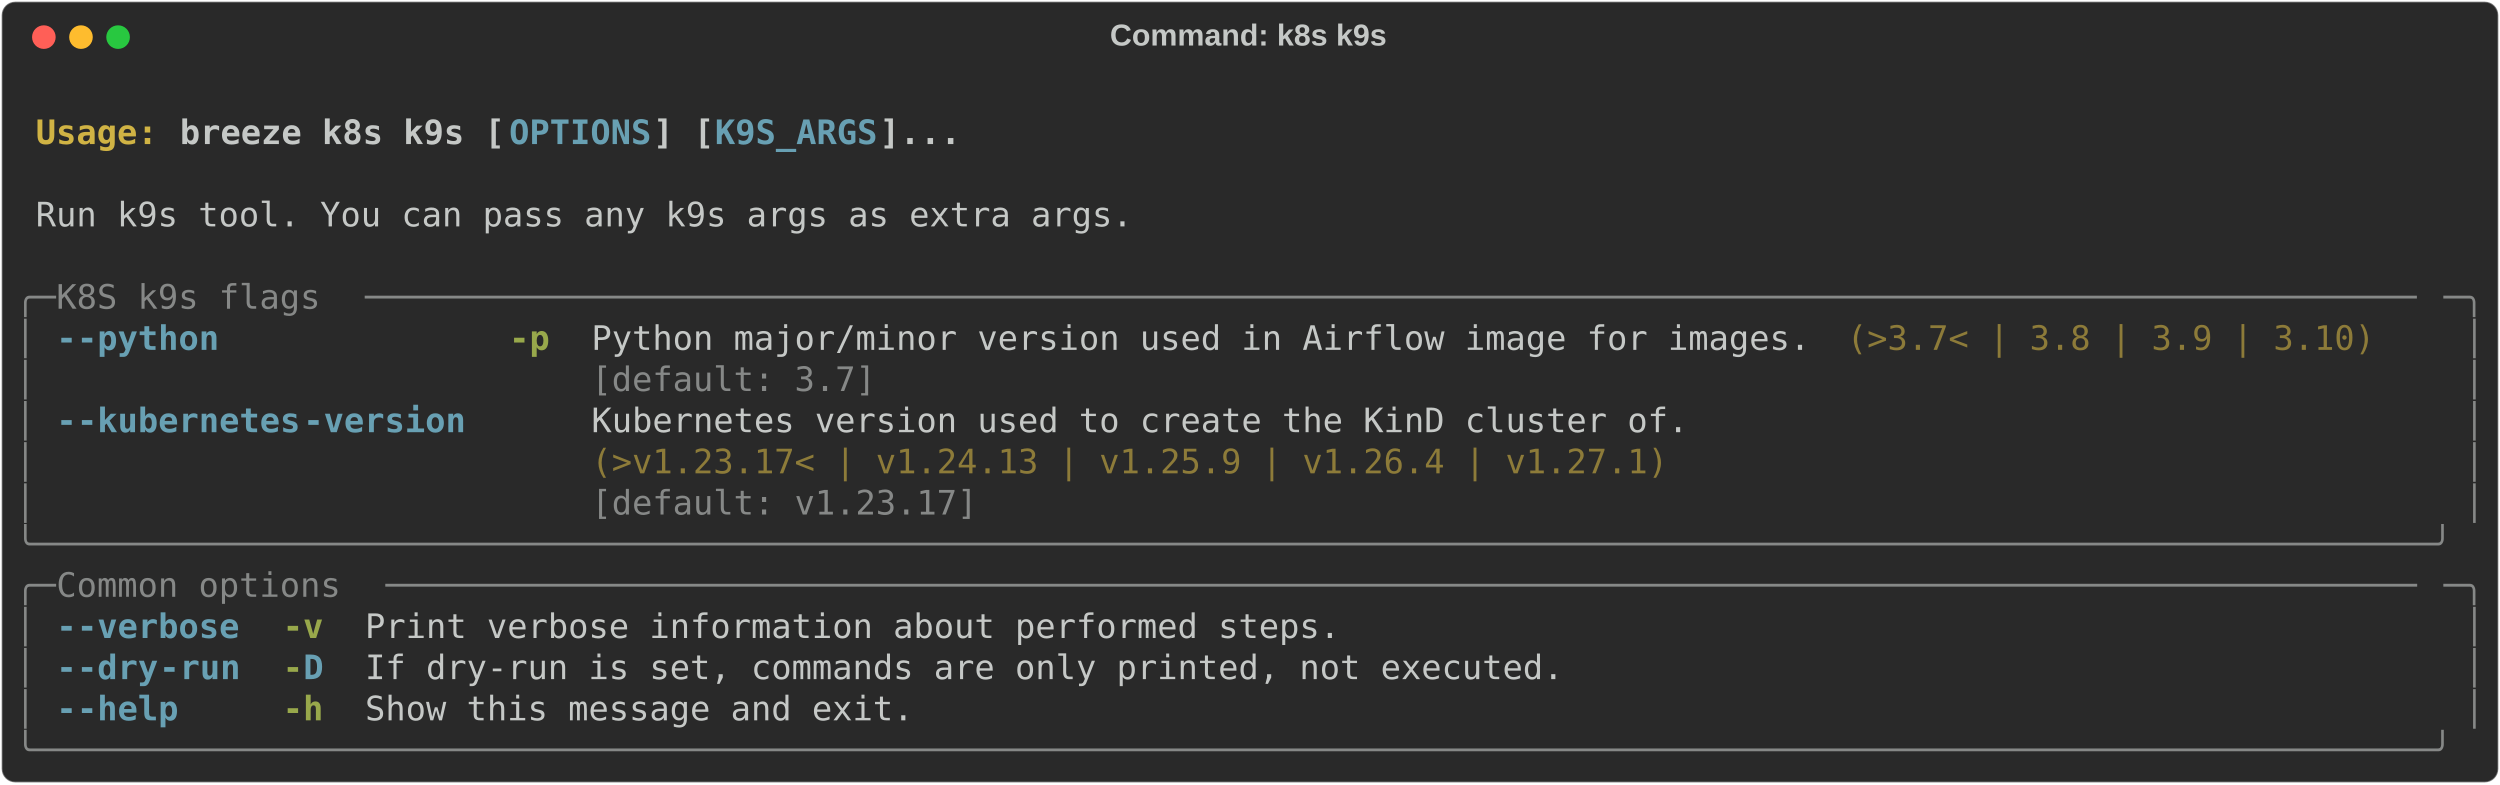
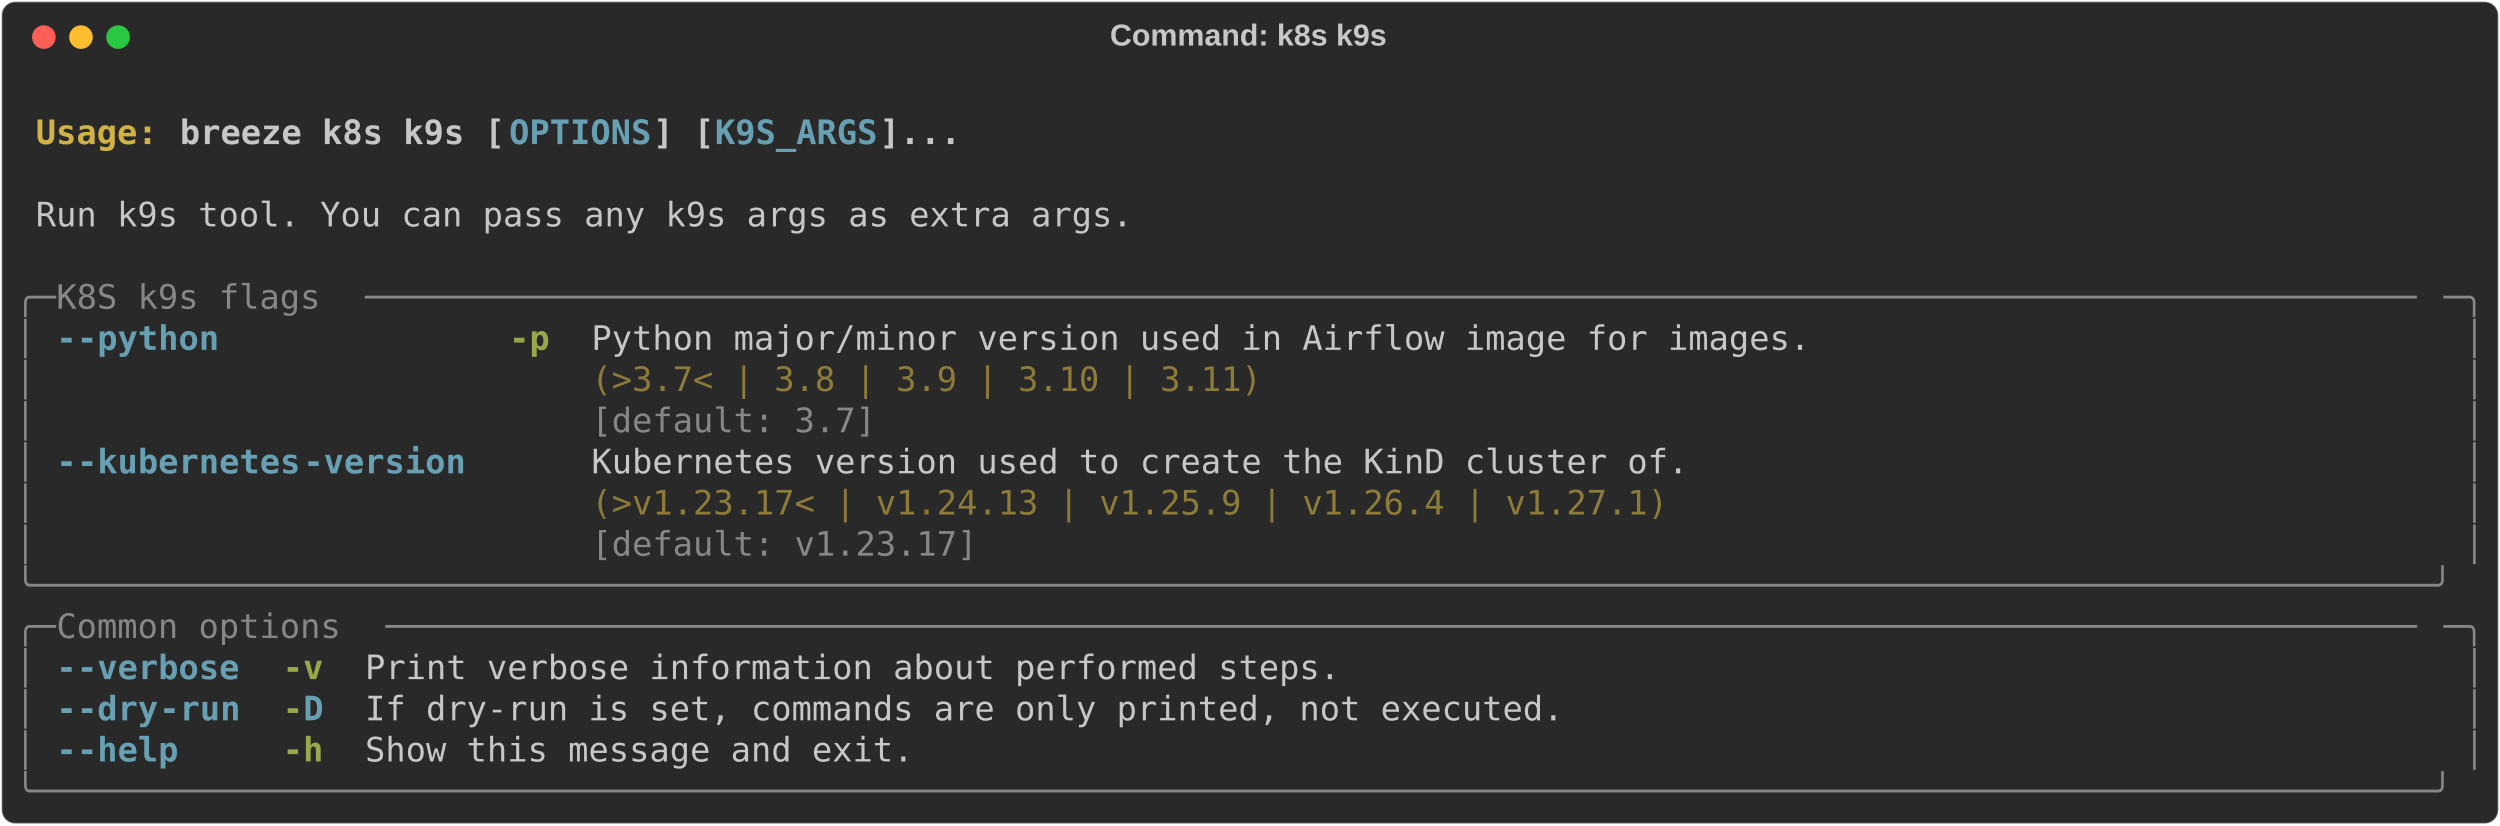
- <svg xmlns="http://www.w3.org/2000/svg" class="rich-terminal" viewBox="0 0 1482 464.8">
+ <svg xmlns="http://www.w3.org/2000/svg" class="rich-terminal" viewBox="0 0 1482 489.2">
  <style>

    @font-face {
        font-family: "Fira Code";
        src: local("FiraCode-Regular"),
                url("https://cdnjs.cloudflare.com/ajax/libs/firacode/6.2.0/woff2/FiraCode-Regular.woff2") format("woff2"),
                url("https://cdnjs.cloudflare.com/ajax/libs/firacode/6.2.0/woff/FiraCode-Regular.woff") format("woff");
        font-style: normal;
        font-weight: 400;
    }
    @font-face {
        font-family: "Fira Code";
        src: local("FiraCode-Bold"),
                url("https://cdnjs.cloudflare.com/ajax/libs/firacode/6.2.0/woff2/FiraCode-Bold.woff2") format("woff2"),
                url("https://cdnjs.cloudflare.com/ajax/libs/firacode/6.2.0/woff/FiraCode-Bold.woff") format("woff");
        font-style: bold;
        font-weight: 700;
    }

    .breeze-k8s-k9s-matrix {
        font-family: Fira Code, monospace;
        font-size: 20px;
        line-height: 24.4px;
        font-variant-east-asian: full-width;
    }

    .breeze-k8s-k9s-title {
        font-size: 18px;
        font-weight: bold;
        font-family: arial;
    }

    .breeze-k8s-k9s-r1 { fill: #c5c8c6;font-weight: bold }
.breeze-k8s-k9s-r2 { fill: #c5c8c6 }
.breeze-k8s-k9s-r3 { fill: #d0b344;font-weight: bold }
.breeze-k8s-k9s-r4 { fill: #68a0b3;font-weight: bold }
.breeze-k8s-k9s-r5 { fill: #868887 }
.breeze-k8s-k9s-r6 { fill: #98a84b;font-weight: bold }
.breeze-k8s-k9s-r7 { fill: #8d7b39 }
    </style>
  <defs>
    <clipPath id="breeze-k8s-k9s-clip-terminal">
-       <rect x="0" y="0" width="1463.0" height="413.8" />
+       <rect x="0" y="0" width="1463.0" height="438.2" />
    </clipPath>
    <clipPath id="breeze-k8s-k9s-line-0">
      <rect x="0" y="1.5" width="1464" height="24.65" />
    </clipPath>
    <clipPath id="breeze-k8s-k9s-line-1">
      <rect x="0" y="25.9" width="1464" height="24.65" />
    </clipPath>
    <clipPath id="breeze-k8s-k9s-line-2">
      <rect x="0" y="50.3" width="1464" height="24.65" />
    </clipPath>
    <clipPath id="breeze-k8s-k9s-line-3">
      <rect x="0" y="74.7" width="1464" height="24.65" />
    </clipPath>
    <clipPath id="breeze-k8s-k9s-line-4">
      <rect x="0" y="99.1" width="1464" height="24.65" />
    </clipPath>
    <clipPath id="breeze-k8s-k9s-line-5">
      <rect x="0" y="123.5" width="1464" height="24.65" />
    </clipPath>
    <clipPath id="breeze-k8s-k9s-line-6">
      <rect x="0" y="147.9" width="1464" height="24.65" />
    </clipPath>
    <clipPath id="breeze-k8s-k9s-line-7">
      <rect x="0" y="172.3" width="1464" height="24.65" />
    </clipPath>
    <clipPath id="breeze-k8s-k9s-line-8">
      <rect x="0" y="196.7" width="1464" height="24.65" />
    </clipPath>
    <clipPath id="breeze-k8s-k9s-line-9">
      <rect x="0" y="221.1" width="1464" height="24.65" />
    </clipPath>
    <clipPath id="breeze-k8s-k9s-line-10">
      <rect x="0" y="245.5" width="1464" height="24.65" />
    </clipPath>
    <clipPath id="breeze-k8s-k9s-line-11">
      <rect x="0" y="269.9" width="1464" height="24.65" />
    </clipPath>
    <clipPath id="breeze-k8s-k9s-line-12">
      <rect x="0" y="294.3" width="1464" height="24.65" />
    </clipPath>
    <clipPath id="breeze-k8s-k9s-line-13">
      <rect x="0" y="318.7" width="1464" height="24.65" />
    </clipPath>
    <clipPath id="breeze-k8s-k9s-line-14">
      <rect x="0" y="343.1" width="1464" height="24.65" />
    </clipPath>
    <clipPath id="breeze-k8s-k9s-line-15">
      <rect x="0" y="367.5" width="1464" height="24.65" />
    </clipPath>
+     <clipPath id="breeze-k8s-k9s-line-16">
+       <rect x="0" y="391.9" width="1464" height="24.65" />
+     </clipPath>
  </defs>
-   <rect fill="#292929" stroke="rgba(255,255,255,0.35)" stroke-width="1" x="1" y="1" width="1480" height="462.8" rx="8" />
+   <rect fill="#292929" stroke="rgba(255,255,255,0.35)" stroke-width="1" x="1" y="1" width="1480" height="487.2" rx="8" />
  <text class="breeze-k8s-k9s-title" fill="#c5c8c6" text-anchor="middle" x="740" y="27">Command: k8s k9s</text>
  <g transform="translate(26,22)">
    <circle cx="0" cy="0" r="7" fill="#ff5f57" />
    <circle cx="22" cy="0" r="7" fill="#febc2e" />
    <circle cx="44" cy="0" r="7" fill="#28c840" />
  </g>
  <g transform="translate(9, 41)" clip-path="url(#breeze-k8s-k9s-clip-terminal)">
    <g class="breeze-k8s-k9s-matrix">
      <text class="breeze-k8s-k9s-r2" x="1464" y="20" textLength="12.2" clip-path="url(#breeze-k8s-k9s-line-0)">
</text>
      <text class="breeze-k8s-k9s-r3" x="12.2" y="44.4" textLength="85.4" clip-path="url(#breeze-k8s-k9s-line-1)">Usage: </text>
      <text class="breeze-k8s-k9s-r1" x="97.6" y="44.4" textLength="195.2" clip-path="url(#breeze-k8s-k9s-line-1)">breeze k8s k9s [</text>
      <text class="breeze-k8s-k9s-r4" x="292.8" y="44.4" textLength="85.4" clip-path="url(#breeze-k8s-k9s-line-1)">OPTIONS</text>
      <text class="breeze-k8s-k9s-r1" x="378.2" y="44.4" textLength="36.6" clip-path="url(#breeze-k8s-k9s-line-1)">] [</text>
      <text class="breeze-k8s-k9s-r4" x="414.8" y="44.4" textLength="97.6" clip-path="url(#breeze-k8s-k9s-line-1)">K9S_ARGS</text>
      <text class="breeze-k8s-k9s-r1" x="512.4" y="44.4" textLength="48.8" clip-path="url(#breeze-k8s-k9s-line-1)">]...</text>
      <text class="breeze-k8s-k9s-r2" x="1464" y="44.4" textLength="12.2" clip-path="url(#breeze-k8s-k9s-line-1)">
</text>
      <text class="breeze-k8s-k9s-r2" x="1464" y="68.8" textLength="12.2" clip-path="url(#breeze-k8s-k9s-line-2)">
</text>
      <text class="breeze-k8s-k9s-r2" x="12.2" y="93.2" textLength="658.8" clip-path="url(#breeze-k8s-k9s-line-3)">Run k9s tool. You can pass any k9s args as extra args.</text>
      <text class="breeze-k8s-k9s-r2" x="1464" y="93.2" textLength="12.2" clip-path="url(#breeze-k8s-k9s-line-3)">
</text>
      <text class="breeze-k8s-k9s-r2" x="1464" y="117.6" textLength="12.2" clip-path="url(#breeze-k8s-k9s-line-4)">
</text>
      <text class="breeze-k8s-k9s-r5" x="0" y="142" textLength="24.4" clip-path="url(#breeze-k8s-k9s-line-5)">╭─</text>
      <text class="breeze-k8s-k9s-r5" x="24.4" y="142" textLength="183" clip-path="url(#breeze-k8s-k9s-line-5)"> K8S k9s flags </text>
      <text class="breeze-k8s-k9s-r5" x="207.4" y="142" textLength="1232.2" clip-path="url(#breeze-k8s-k9s-line-5)">─────────────────────────────────────────────────────────────────────────────────────────────────────</text>
      <text class="breeze-k8s-k9s-r5" x="1439.6" y="142" textLength="24.4" clip-path="url(#breeze-k8s-k9s-line-5)">─╮</text>
      <text class="breeze-k8s-k9s-r2" x="1464" y="142" textLength="12.2" clip-path="url(#breeze-k8s-k9s-line-5)">
</text>
      <text class="breeze-k8s-k9s-r5" x="0" y="166.4" textLength="12.2" clip-path="url(#breeze-k8s-k9s-line-6)">│</text>
      <text class="breeze-k8s-k9s-r4" x="24.4" y="166.4" textLength="12.2" clip-path="url(#breeze-k8s-k9s-line-6)">-</text>
      <text class="breeze-k8s-k9s-r4" x="36.6" y="166.4" textLength="85.4" clip-path="url(#breeze-k8s-k9s-line-6)">-python</text>
      <text class="breeze-k8s-k9s-r6" x="292.8" y="166.4" textLength="24.4" clip-path="url(#breeze-k8s-k9s-line-6)">-p</text>
      <text class="breeze-k8s-k9s-r2" x="341.6" y="166.4" textLength="732" clip-path="url(#breeze-k8s-k9s-line-6)">Python major/minor version used in Airflow image for images.</text>
-       <text class="breeze-k8s-k9s-r7" x="1085.8" y="166.4" textLength="317.2" clip-path="url(#breeze-k8s-k9s-line-6)">(&gt;3.7&lt; | 3.8 | 3.9 | 3.10)</text>
      <text class="breeze-k8s-k9s-r5" x="1451.8" y="166.4" textLength="12.2" clip-path="url(#breeze-k8s-k9s-line-6)">│</text>
      <text class="breeze-k8s-k9s-r2" x="1464" y="166.4" textLength="12.2" clip-path="url(#breeze-k8s-k9s-line-6)">
</text>
      <text class="breeze-k8s-k9s-r5" x="0" y="190.8" textLength="12.2" clip-path="url(#breeze-k8s-k9s-line-7)">│</text>
-       <text class="breeze-k8s-k9s-r5" x="341.6" y="190.8" textLength="732" clip-path="url(#breeze-k8s-k9s-line-7)">[default: 3.7]                                              </text>
+       <text class="breeze-k8s-k9s-r7" x="341.6" y="190.8" textLength="732" clip-path="url(#breeze-k8s-k9s-line-7)">(&gt;3.7&lt; | 3.8 | 3.9 | 3.10 | 3.11)                           </text>
      <text class="breeze-k8s-k9s-r5" x="1451.8" y="190.8" textLength="12.2" clip-path="url(#breeze-k8s-k9s-line-7)">│</text>
      <text class="breeze-k8s-k9s-r2" x="1464" y="190.8" textLength="12.2" clip-path="url(#breeze-k8s-k9s-line-7)">
</text>
      <text class="breeze-k8s-k9s-r5" x="0" y="215.2" textLength="12.2" clip-path="url(#breeze-k8s-k9s-line-8)">│</text>
-       <text class="breeze-k8s-k9s-r4" x="24.4" y="215.2" textLength="12.2" clip-path="url(#breeze-k8s-k9s-line-8)">-</text>
-       <text class="breeze-k8s-k9s-r4" x="36.6" y="215.2" textLength="134.2" clip-path="url(#breeze-k8s-k9s-line-8)">-kubernetes</text>
-       <text class="breeze-k8s-k9s-r4" x="170.8" y="215.2" textLength="97.6" clip-path="url(#breeze-k8s-k9s-line-8)">-version</text>
-       <text class="breeze-k8s-k9s-r2" x="341.6" y="215.2" textLength="658.8" clip-path="url(#breeze-k8s-k9s-line-8)">Kubernetes version used to create the KinD cluster of.</text>
+       <text class="breeze-k8s-k9s-r5" x="341.6" y="215.2" textLength="732" clip-path="url(#breeze-k8s-k9s-line-8)">[default: 3.7]                                              </text>
      <text class="breeze-k8s-k9s-r5" x="1451.8" y="215.2" textLength="12.2" clip-path="url(#breeze-k8s-k9s-line-8)">│</text>
      <text class="breeze-k8s-k9s-r2" x="1464" y="215.2" textLength="12.2" clip-path="url(#breeze-k8s-k9s-line-8)">
</text>
      <text class="breeze-k8s-k9s-r5" x="0" y="239.6" textLength="12.2" clip-path="url(#breeze-k8s-k9s-line-9)">│</text>
-       <text class="breeze-k8s-k9s-r7" x="341.6" y="239.6" textLength="658.8" clip-path="url(#breeze-k8s-k9s-line-9)">(&gt;v1.23.17&lt; | v1.24.13 | v1.25.9 | v1.26.4 | v1.27.1) </text>
+       <text class="breeze-k8s-k9s-r4" x="24.4" y="239.6" textLength="12.2" clip-path="url(#breeze-k8s-k9s-line-9)">-</text>
+       <text class="breeze-k8s-k9s-r4" x="36.6" y="239.6" textLength="134.2" clip-path="url(#breeze-k8s-k9s-line-9)">-kubernetes</text>
+       <text class="breeze-k8s-k9s-r4" x="170.8" y="239.6" textLength="97.6" clip-path="url(#breeze-k8s-k9s-line-9)">-version</text>
+       <text class="breeze-k8s-k9s-r2" x="341.6" y="239.6" textLength="658.8" clip-path="url(#breeze-k8s-k9s-line-9)">Kubernetes version used to create the KinD cluster of.</text>
      <text class="breeze-k8s-k9s-r5" x="1451.8" y="239.6" textLength="12.2" clip-path="url(#breeze-k8s-k9s-line-9)">│</text>
      <text class="breeze-k8s-k9s-r2" x="1464" y="239.6" textLength="12.2" clip-path="url(#breeze-k8s-k9s-line-9)">
</text>
      <text class="breeze-k8s-k9s-r5" x="0" y="264" textLength="12.2" clip-path="url(#breeze-k8s-k9s-line-10)">│</text>
-       <text class="breeze-k8s-k9s-r5" x="341.6" y="264" textLength="658.8" clip-path="url(#breeze-k8s-k9s-line-10)">[default: v1.23.17]                                   </text>
+       <text class="breeze-k8s-k9s-r7" x="341.6" y="264" textLength="658.8" clip-path="url(#breeze-k8s-k9s-line-10)">(&gt;v1.23.17&lt; | v1.24.13 | v1.25.9 | v1.26.4 | v1.27.1) </text>
      <text class="breeze-k8s-k9s-r5" x="1451.8" y="264" textLength="12.2" clip-path="url(#breeze-k8s-k9s-line-10)">│</text>
      <text class="breeze-k8s-k9s-r2" x="1464" y="264" textLength="12.2" clip-path="url(#breeze-k8s-k9s-line-10)">
</text>
-       <text class="breeze-k8s-k9s-r5" x="0" y="288.4" textLength="1464" clip-path="url(#breeze-k8s-k9s-line-11)">╰──────────────────────────────────────────────────────────────────────────────────────────────────────────────────────╯</text>
+       <text class="breeze-k8s-k9s-r5" x="0" y="288.4" textLength="12.2" clip-path="url(#breeze-k8s-k9s-line-11)">│</text>
+       <text class="breeze-k8s-k9s-r5" x="341.6" y="288.4" textLength="658.8" clip-path="url(#breeze-k8s-k9s-line-11)">[default: v1.23.17]                                   </text>
+       <text class="breeze-k8s-k9s-r5" x="1451.8" y="288.4" textLength="12.2" clip-path="url(#breeze-k8s-k9s-line-11)">│</text>
      <text class="breeze-k8s-k9s-r2" x="1464" y="288.4" textLength="12.2" clip-path="url(#breeze-k8s-k9s-line-11)">
</text>
-       <text class="breeze-k8s-k9s-r5" x="0" y="312.8" textLength="24.4" clip-path="url(#breeze-k8s-k9s-line-12)">╭─</text>
-       <text class="breeze-k8s-k9s-r5" x="24.4" y="312.8" textLength="195.2" clip-path="url(#breeze-k8s-k9s-line-12)"> Common options </text>
-       <text class="breeze-k8s-k9s-r5" x="219.6" y="312.8" textLength="1220" clip-path="url(#breeze-k8s-k9s-line-12)">────────────────────────────────────────────────────────────────────────────────────────────────────</text>
-       <text class="breeze-k8s-k9s-r5" x="1439.6" y="312.8" textLength="24.4" clip-path="url(#breeze-k8s-k9s-line-12)">─╮</text>
+       <text class="breeze-k8s-k9s-r5" x="0" y="312.8" textLength="1464" clip-path="url(#breeze-k8s-k9s-line-12)">╰──────────────────────────────────────────────────────────────────────────────────────────────────────────────────────╯</text>
      <text class="breeze-k8s-k9s-r2" x="1464" y="312.8" textLength="12.2" clip-path="url(#breeze-k8s-k9s-line-12)">
</text>
-       <text class="breeze-k8s-k9s-r5" x="0" y="337.2" textLength="12.2" clip-path="url(#breeze-k8s-k9s-line-13)">│</text>
-       <text class="breeze-k8s-k9s-r4" x="24.4" y="337.2" textLength="12.2" clip-path="url(#breeze-k8s-k9s-line-13)">-</text>
-       <text class="breeze-k8s-k9s-r4" x="36.6" y="337.2" textLength="97.6" clip-path="url(#breeze-k8s-k9s-line-13)">-verbose</text>
-       <text class="breeze-k8s-k9s-r6" x="158.6" y="337.2" textLength="24.4" clip-path="url(#breeze-k8s-k9s-line-13)">-v</text>
-       <text class="breeze-k8s-k9s-r2" x="207.4" y="337.2" textLength="585.6" clip-path="url(#breeze-k8s-k9s-line-13)">Print verbose information about performed steps.</text>
-       <text class="breeze-k8s-k9s-r5" x="1451.8" y="337.2" textLength="12.2" clip-path="url(#breeze-k8s-k9s-line-13)">│</text>
+       <text class="breeze-k8s-k9s-r5" x="0" y="337.2" textLength="24.4" clip-path="url(#breeze-k8s-k9s-line-13)">╭─</text>
+       <text class="breeze-k8s-k9s-r5" x="24.4" y="337.2" textLength="195.2" clip-path="url(#breeze-k8s-k9s-line-13)"> Common options </text>
+       <text class="breeze-k8s-k9s-r5" x="219.6" y="337.2" textLength="1220" clip-path="url(#breeze-k8s-k9s-line-13)">────────────────────────────────────────────────────────────────────────────────────────────────────</text>
+       <text class="breeze-k8s-k9s-r5" x="1439.6" y="337.2" textLength="24.4" clip-path="url(#breeze-k8s-k9s-line-13)">─╮</text>
      <text class="breeze-k8s-k9s-r2" x="1464" y="337.2" textLength="12.2" clip-path="url(#breeze-k8s-k9s-line-13)">
</text>
      <text class="breeze-k8s-k9s-r5" x="0" y="361.6" textLength="12.2" clip-path="url(#breeze-k8s-k9s-line-14)">│</text>
      <text class="breeze-k8s-k9s-r4" x="24.4" y="361.6" textLength="12.2" clip-path="url(#breeze-k8s-k9s-line-14)">-</text>
-       <text class="breeze-k8s-k9s-r4" x="36.6" y="361.6" textLength="48.8" clip-path="url(#breeze-k8s-k9s-line-14)">-dry</text>
-       <text class="breeze-k8s-k9s-r4" x="85.4" y="361.6" textLength="48.8" clip-path="url(#breeze-k8s-k9s-line-14)">-run</text>
-       <text class="breeze-k8s-k9s-r6" x="158.6" y="361.6" textLength="12.2" clip-path="url(#breeze-k8s-k9s-line-14)">-</text>
-       <text class="breeze-k8s-k9s-r4" x="170.8" y="361.6" textLength="12.2" clip-path="url(#breeze-k8s-k9s-line-14)">D</text>
-       <text class="breeze-k8s-k9s-r2" x="207.4" y="361.6" textLength="719.8" clip-path="url(#breeze-k8s-k9s-line-14)">If dry-run is set, commands are only printed, not executed.</text>
+       <text class="breeze-k8s-k9s-r4" x="36.6" y="361.6" textLength="97.6" clip-path="url(#breeze-k8s-k9s-line-14)">-verbose</text>
+       <text class="breeze-k8s-k9s-r6" x="158.6" y="361.6" textLength="24.4" clip-path="url(#breeze-k8s-k9s-line-14)">-v</text>
+       <text class="breeze-k8s-k9s-r2" x="207.4" y="361.6" textLength="585.6" clip-path="url(#breeze-k8s-k9s-line-14)">Print verbose information about performed steps.</text>
      <text class="breeze-k8s-k9s-r5" x="1451.8" y="361.6" textLength="12.2" clip-path="url(#breeze-k8s-k9s-line-14)">│</text>
      <text class="breeze-k8s-k9s-r2" x="1464" y="361.6" textLength="12.2" clip-path="url(#breeze-k8s-k9s-line-14)">
</text>
      <text class="breeze-k8s-k9s-r5" x="0" y="386" textLength="12.2" clip-path="url(#breeze-k8s-k9s-line-15)">│</text>
      <text class="breeze-k8s-k9s-r4" x="24.4" y="386" textLength="12.2" clip-path="url(#breeze-k8s-k9s-line-15)">-</text>
-       <text class="breeze-k8s-k9s-r4" x="36.6" y="386" textLength="61" clip-path="url(#breeze-k8s-k9s-line-15)">-help</text>
-       <text class="breeze-k8s-k9s-r6" x="158.6" y="386" textLength="24.4" clip-path="url(#breeze-k8s-k9s-line-15)">-h</text>
-       <text class="breeze-k8s-k9s-r2" x="207.4" y="386" textLength="329.4" clip-path="url(#breeze-k8s-k9s-line-15)">Show this message and exit.</text>
+       <text class="breeze-k8s-k9s-r4" x="36.6" y="386" textLength="48.8" clip-path="url(#breeze-k8s-k9s-line-15)">-dry</text>
+       <text class="breeze-k8s-k9s-r4" x="85.4" y="386" textLength="48.8" clip-path="url(#breeze-k8s-k9s-line-15)">-run</text>
+       <text class="breeze-k8s-k9s-r6" x="158.6" y="386" textLength="12.2" clip-path="url(#breeze-k8s-k9s-line-15)">-</text>
+       <text class="breeze-k8s-k9s-r4" x="170.8" y="386" textLength="12.2" clip-path="url(#breeze-k8s-k9s-line-15)">D</text>
+       <text class="breeze-k8s-k9s-r2" x="207.4" y="386" textLength="719.8" clip-path="url(#breeze-k8s-k9s-line-15)">If dry-run is set, commands are only printed, not executed.</text>
      <text class="breeze-k8s-k9s-r5" x="1451.8" y="386" textLength="12.2" clip-path="url(#breeze-k8s-k9s-line-15)">│</text>
      <text class="breeze-k8s-k9s-r2" x="1464" y="386" textLength="12.2" clip-path="url(#breeze-k8s-k9s-line-15)">
</text>
-       <text class="breeze-k8s-k9s-r5" x="0" y="410.4" textLength="1464" clip-path="url(#breeze-k8s-k9s-line-16)">╰──────────────────────────────────────────────────────────────────────────────────────────────────────────────────────╯</text>
+       <text class="breeze-k8s-k9s-r5" x="0" y="410.4" textLength="12.2" clip-path="url(#breeze-k8s-k9s-line-16)">│</text>
+       <text class="breeze-k8s-k9s-r4" x="24.4" y="410.4" textLength="12.2" clip-path="url(#breeze-k8s-k9s-line-16)">-</text>
+       <text class="breeze-k8s-k9s-r4" x="36.6" y="410.4" textLength="61" clip-path="url(#breeze-k8s-k9s-line-16)">-help</text>
+       <text class="breeze-k8s-k9s-r6" x="158.6" y="410.4" textLength="24.4" clip-path="url(#breeze-k8s-k9s-line-16)">-h</text>
+       <text class="breeze-k8s-k9s-r2" x="207.4" y="410.4" textLength="329.4" clip-path="url(#breeze-k8s-k9s-line-16)">Show this message and exit.</text>
+       <text class="breeze-k8s-k9s-r5" x="1451.8" y="410.4" textLength="12.2" clip-path="url(#breeze-k8s-k9s-line-16)">│</text>
      <text class="breeze-k8s-k9s-r2" x="1464" y="410.4" textLength="12.2" clip-path="url(#breeze-k8s-k9s-line-16)">
+ </text>
+       <text class="breeze-k8s-k9s-r5" x="0" y="434.8" textLength="1464" clip-path="url(#breeze-k8s-k9s-line-17)">╰──────────────────────────────────────────────────────────────────────────────────────────────────────────────────────╯</text>
+       <text class="breeze-k8s-k9s-r2" x="1464" y="434.8" textLength="12.2" clip-path="url(#breeze-k8s-k9s-line-17)">
</text>
    </g>
  </g>
</svg>
